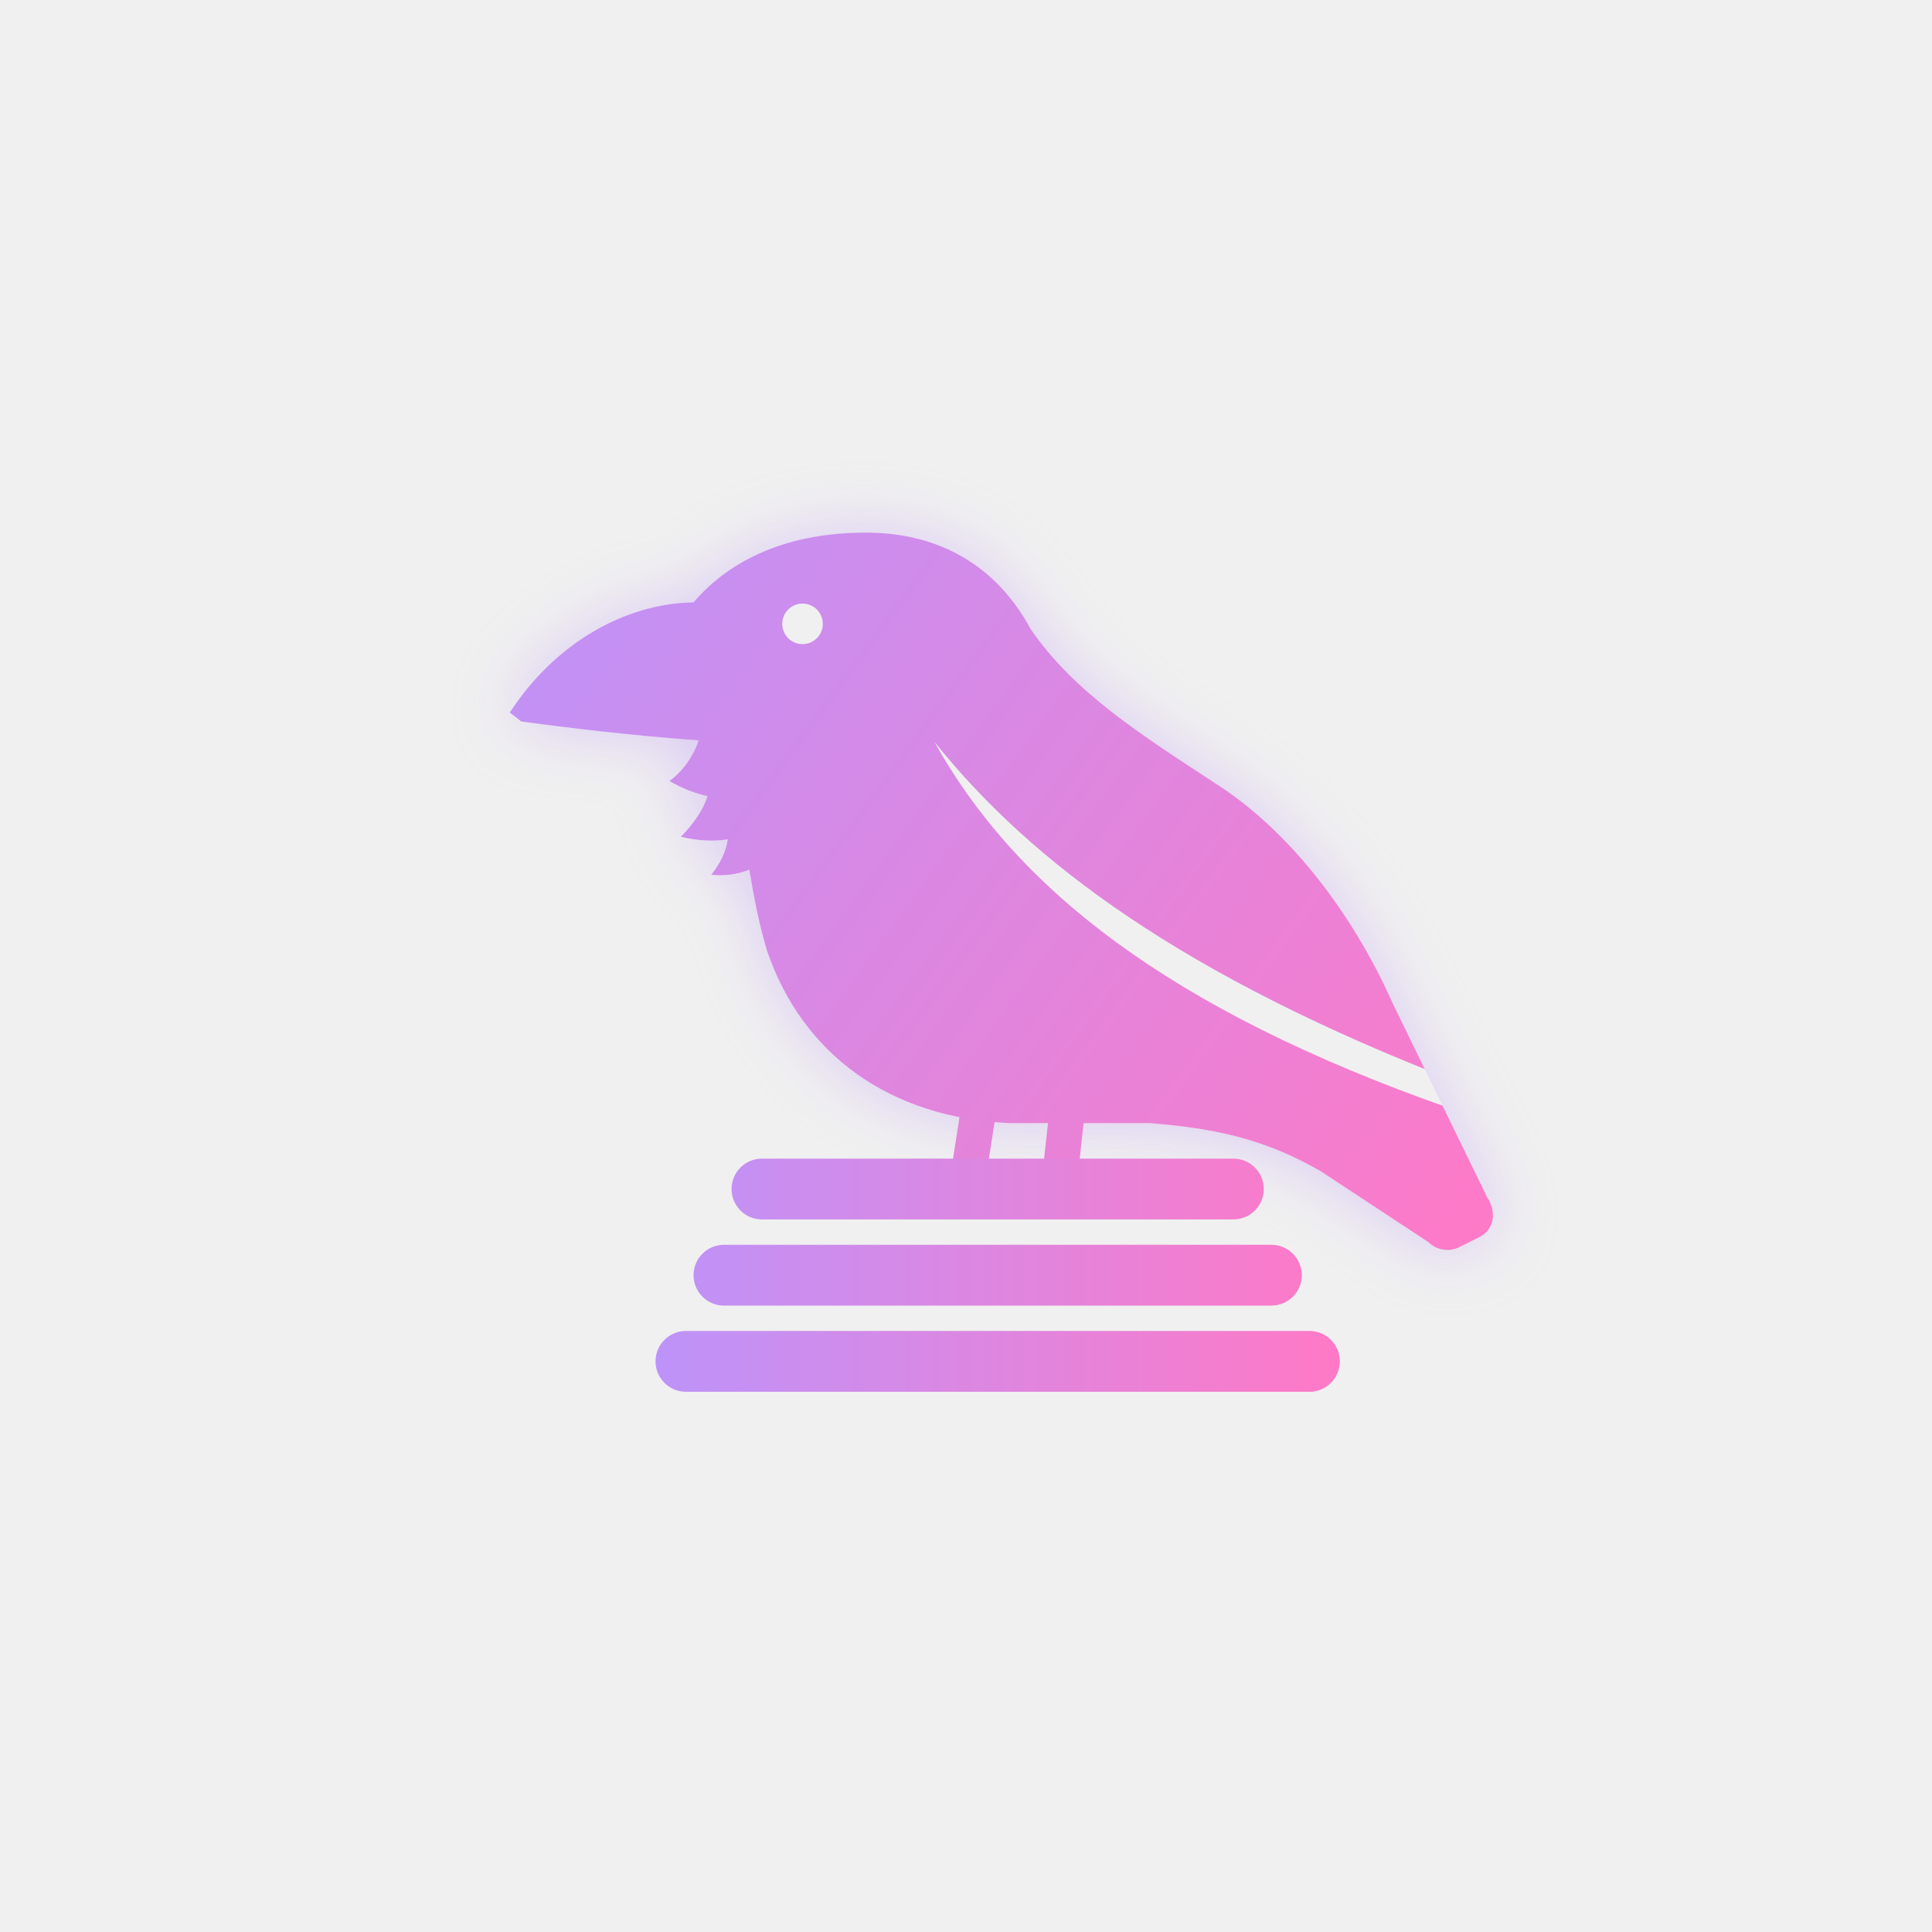
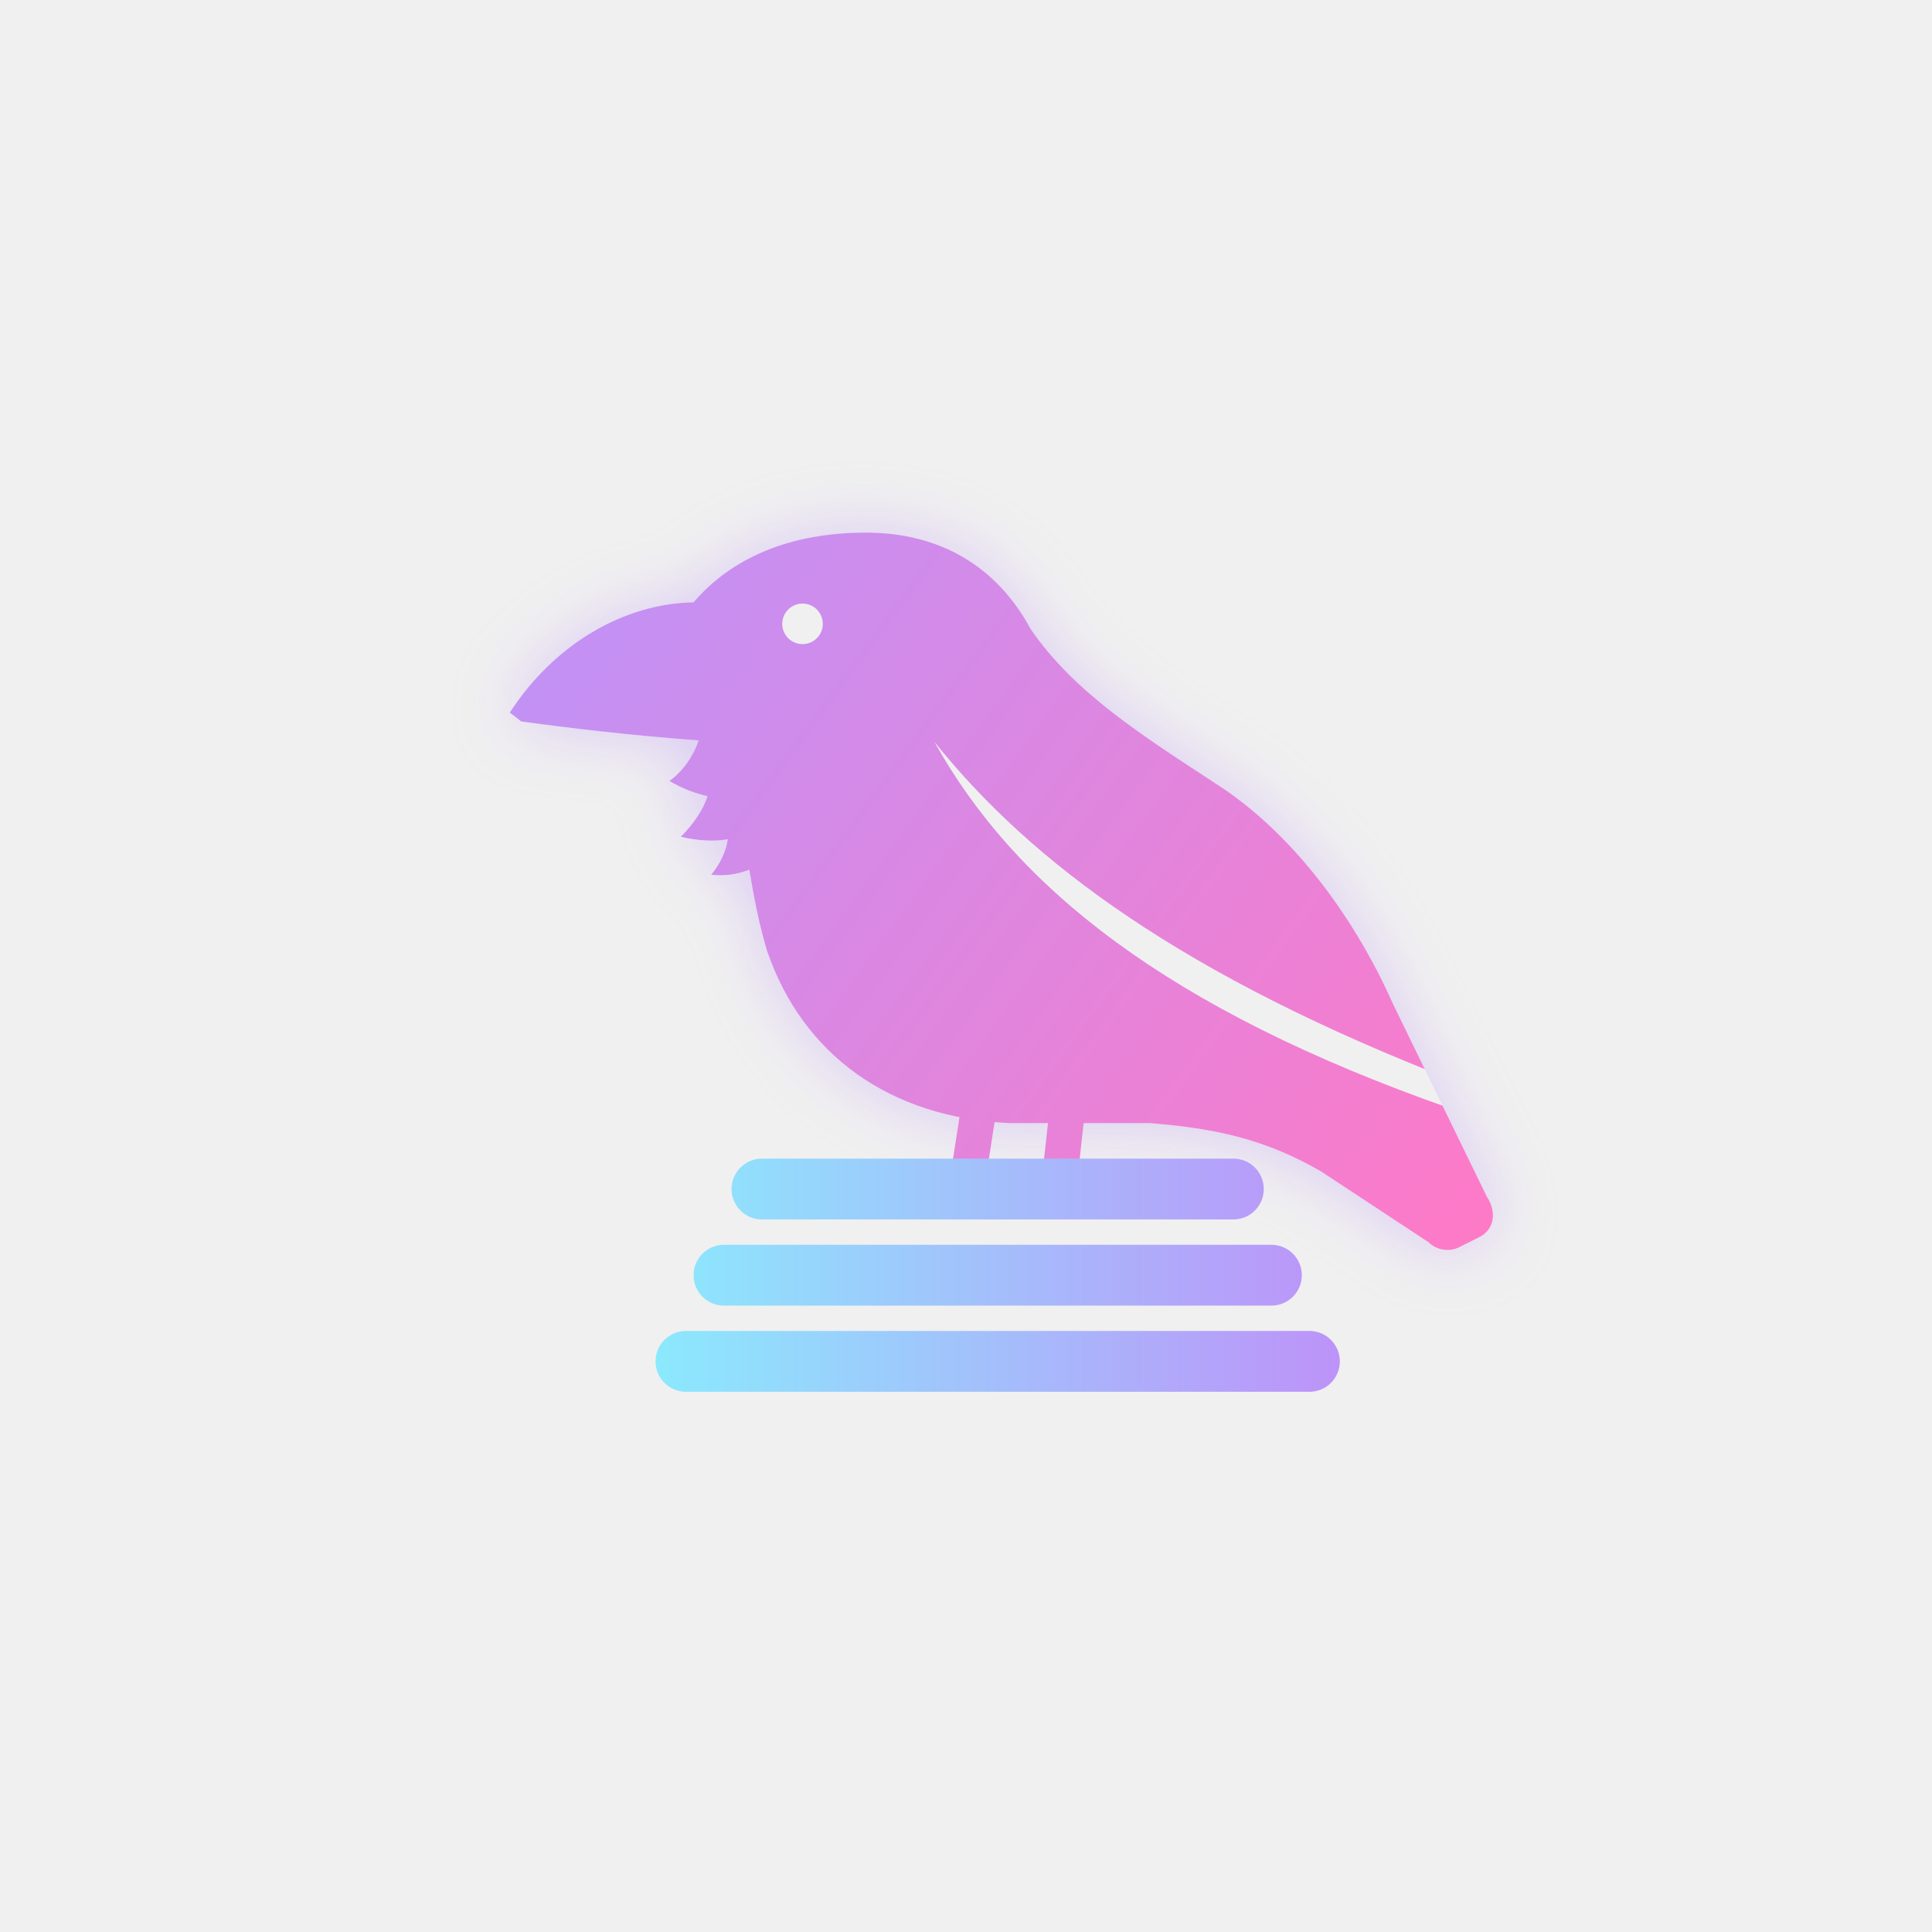
<svg xmlns="http://www.w3.org/2000/svg" viewBox="0 0 1024 1024" width="1024" height="1024" role="img" aria-label="SlicerX">
  <defs>
    <linearGradient id="rbi" gradientUnits="userSpaceOnUse" x1="15.5" y1="21" x2="93.4" y2="77.8">
      <stop offset="0" stop-color="#bd93f9" />
      <stop offset="1" stop-color="#ff79c6" />
    </linearGradient>
    <linearGradient id="rli" gradientUnits="userSpaceOnUse" x1="27" y1="0" x2="81" y2="0">
-       <stop offset="0" stop-color="#bd93f9" />
-       <stop offset="1" stop-color="#ff79c6" />
+       <stop offset="0" stop-color="#8be9fd" />
+       <stop offset="1" stop-color="#bd93f9" />
    </linearGradient>
    <mask id="rci" maskUnits="userSpaceOnUse" x="0" y="0" width="100" height="100">
      <rect width="100" height="100" fill="#fff" />
      <path d="M49 37.5C56.6 47 68.6 56 90.4 64.4L89.6 66.4C67.4 58.6 55.4 49 49 37.5z" fill="#000" />
      <circle cx="38.6" cy="28.2" r="1.6" fill="#000" />
    </mask>
    <filter id="rfi" x="-30%" y="-30%" width="160%" height="160%">
      <feGaussianBlur stdDeviation="2.6" />
    </filter>
    <mask id="rmi" maskUnits="userSpaceOnUse" x="-50" y="-50" width="200" height="200">
      <rect x="-50" y="-50" width="200" height="200" fill="#fff" />
      <rect x="33" y="70.4" width="42" height="4.8" rx="2.4" fill="#000" />
      <rect x="30" y="77.2" width="48" height="4.8" rx="2.4" fill="#000" />
      <rect x="27" y="84" width="54" height="4.8" rx="2.4" fill="#000" />
      <path d="M52.5 66.5L51.8 71M59.5 66.5L59 71" fill="none" stroke="#000" stroke-width="2.8" />
      <path d="M15.5 35.2C19 29.8 24.5 26.6 30 26.5C33 23 37.6 21 43.6 21C49.6 21 54 23.8 56.6 28.6C60 33.6 65.4 37 71.2 40.8C77 44.5 82 51 85.2 58.2L92.6 73.4C93.4 74.6 93.2 76 92 76.6L90.4 77.4C89.6 77.8 88.6 77.6 88 77L79.5 71.4C75 68.8 71 68 66 67.6L55 67.6C45.5 67.2 38.6 62.2 35.8 54C35.2 52 34.8 50 34.4 47.6C33.4 48 32.4 48.1 31.4 48C32.2 47 32.6 46 32.7 45.2C31.6 45.4 30.2 45.3 29 45C30 44 30.8 42.8 31.1 41.8C30.2 41.6 29.1 41.2 28.1 40.6C29.2 39.8 30 38.6 30.4 37.4C25 37 20 36.4 16.4 35.9z" fill="#000" />
    </mask>
  </defs>
  <g transform="translate(176.17 176.17) scale(6.71656)">
    <g transform="translate(-1.5 -5.2)">
      <g mask="url(#rmi)">
        <g filter="url(#rfi)" opacity="0.42">
          <path d="M15.5 35.2C19 29.8 24.5 26.6 30 26.5C33 23 37.6 21 43.6 21C49.6 21 54 23.8 56.6 28.6C60 33.6 65.4 37 71.2 40.8C77 44.5 82 51 85.2 58.2L92.6 73.4C93.4 74.6 93.2 76 92 76.6L90.4 77.4C89.6 77.8 88.6 77.6 88 77L79.5 71.4C75 68.8 71 68 66 67.6L55 67.6C45.5 67.2 38.6 62.2 35.8 54C35.2 52 34.8 50 34.4 47.6C33.4 48 32.4 48.1 31.4 48C32.2 47 32.6 46 32.7 45.2C31.6 45.4 30.2 45.3 29 45C30 44 30.8 42.8 31.1 41.8C30.2 41.6 29.1 41.2 28.1 40.6C29.2 39.8 30 38.6 30.4 37.4C25 37 20 36.4 16.4 35.9z" fill="#bd93f9" />
        </g>
      </g>
      <path d="M52.5 66.5L51.8 71M59.5 66.5L59 71" fill="none" stroke="url(#rbi)" stroke-width="2.8" />
      <rect x="33" y="70.4" width="42" height="4.8" rx="2.4" fill="url(#rli)" />
      <rect x="30" y="77.2" width="48" height="4.8" rx="2.4" fill="url(#rli)" />
      <rect x="27" y="84" width="54" height="4.8" rx="2.4" fill="url(#rli)" />
      <path d="M15.5 35.2C19 29.8 24.5 26.6 30 26.5C33 23 37.6 21 43.6 21C49.6 21 54 23.8 56.6 28.6C60 33.6 65.4 37 71.2 40.8C77 44.5 82 51 85.2 58.2L92.6 73.4C93.4 74.6 93.2 76 92 76.6L90.4 77.4C89.6 77.8 88.6 77.6 88 77L79.5 71.4C75 68.8 71 68 66 67.6L55 67.6C45.5 67.2 38.6 62.2 35.8 54C35.2 52 34.8 50 34.4 47.6C33.4 48 32.4 48.1 31.4 48C32.2 47 32.6 46 32.7 45.2C31.6 45.4 30.2 45.3 29 45C30 44 30.8 42.8 31.1 41.8C30.2 41.6 29.1 41.2 28.1 40.6C29.2 39.8 30 38.6 30.4 37.4C25 37 20 36.4 16.4 35.9z" fill="url(#rbi)" mask="url(#rci)" />
    </g>
  </g>
</svg>
